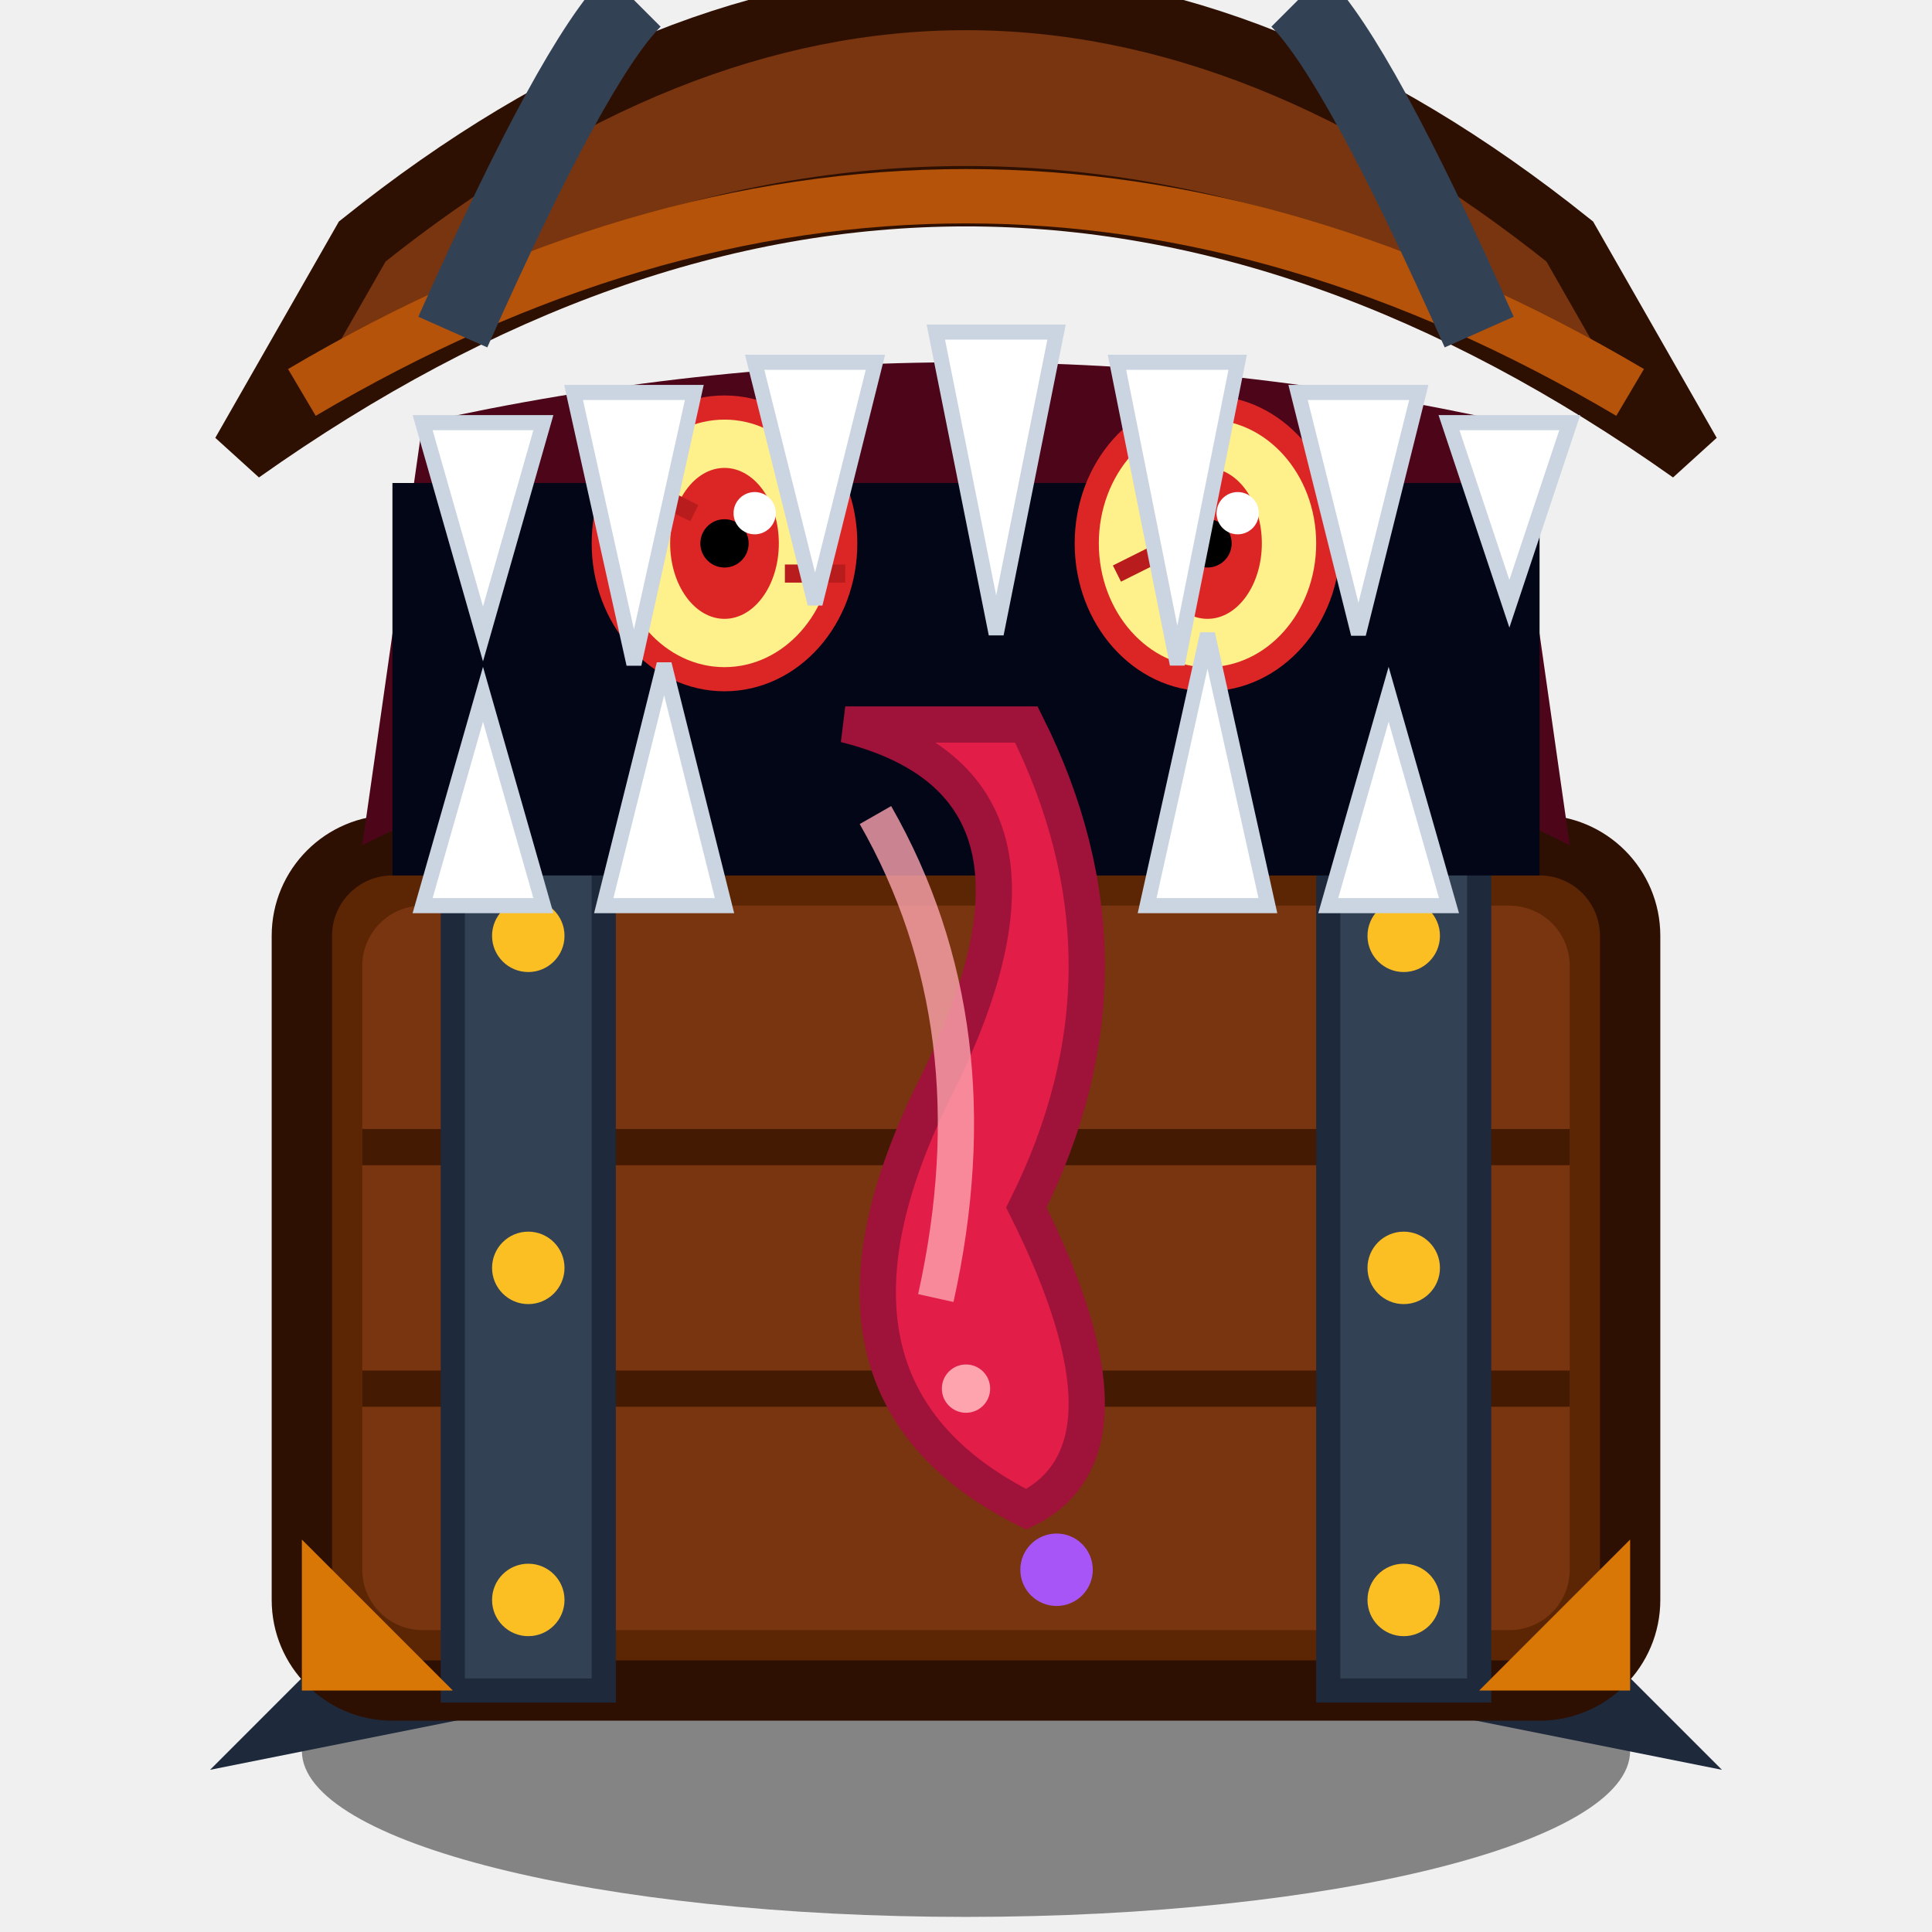
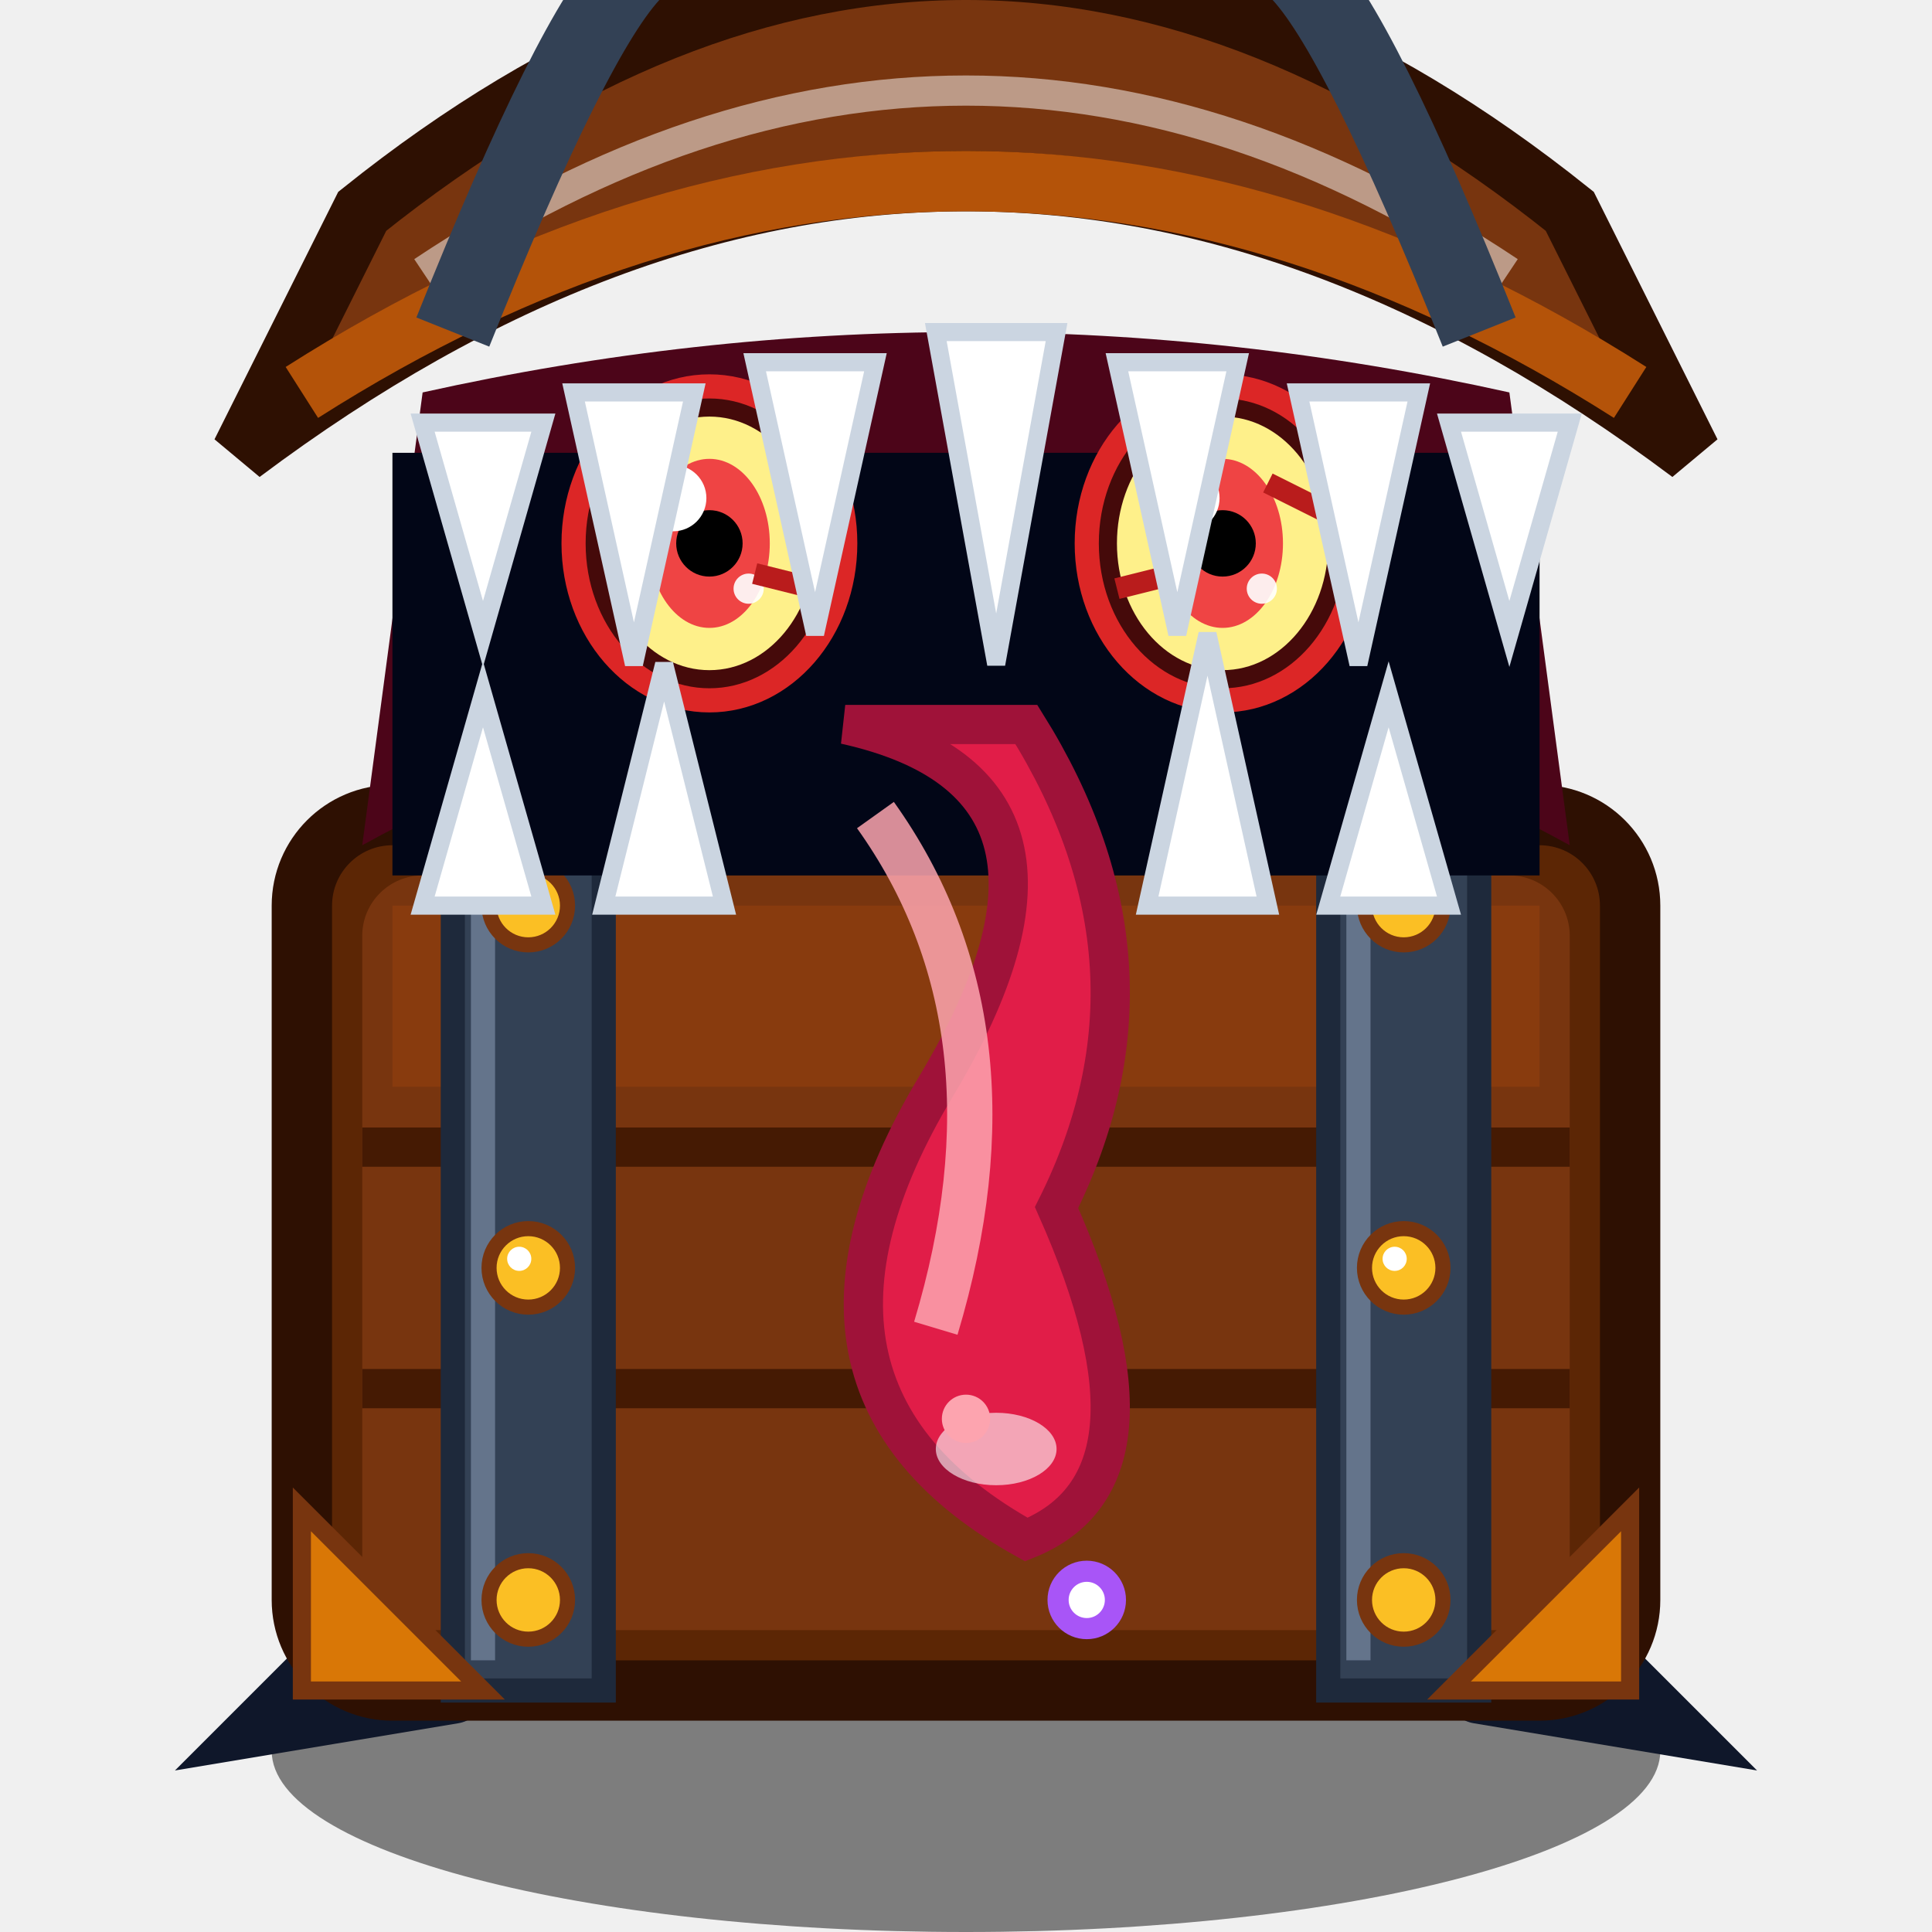
<svg xmlns="http://www.w3.org/2000/svg" viewBox="0 0 64 64" width="64" height="64">
-   <ellipse cx="32" cy="58" rx="22" ry="5.5" fill="rgba(0,0,0,0.45)" />
-   <path d="M14 53 L10 57 L15 56" stroke="#1e293b" stroke-width="2" fill="none" stroke-linecap="round" />
-   <path d="M50 53 L54 57 L49 56" stroke="#1e293b" stroke-width="2" fill="none" stroke-linecap="round" />
-   <rect x="10" y="28" width="44" height="28" rx="3" fill="#5c2605" stroke="#2e1002" stroke-width="2" />
-   <rect x="12" y="30" width="40" height="24" rx="2" fill="#78350f" />
-   <line x1="12" y1="38" x2="52" y2="38" stroke="#451a03" stroke-width="1.2" />
-   <line x1="12" y1="46" x2="52" y2="46" stroke="#451a03" stroke-width="1.2" />
-   <rect x="15" y="28" width="5" height="28" fill="#334155" stroke="#1e293b" stroke-width="0.8" />
-   <rect x="44" y="28" width="5" height="28" fill="#334155" stroke="#1e293b" stroke-width="0.8" />
-   <circle cx="17.5" cy="31" r="1.2" fill="#fbbf24" />
-   <circle cx="17.5" cy="42" r="1.2" fill="#fbbf24" />
-   <circle cx="17.5" cy="53" r="1.2" fill="#fbbf24" />
-   <circle cx="46.5" cy="31" r="1.2" fill="#fbbf24" />
-   <circle cx="46.5" cy="42" r="1.2" fill="#fbbf24" />
-   <circle cx="46.5" cy="53" r="1.2" fill="#fbbf24" />
-   <polygon points="10,51 10,56 15,56" fill="#d97706" />
-   <polygon points="54,51 54,56 49,56" fill="#d97706" />
-   <path d="M12 28 Q32 18 52 28 L50 14 Q32 10 14 14 Z" fill="#4c0519" />
-   <rect x="13" y="16" width="38" height="13" fill="#020617" />
-   <ellipse cx="24" cy="18" rx="4" ry="4.5" fill="#fef08a" stroke="#dc2626" stroke-width="0.8" />
-   <ellipse cx="24" cy="18" rx="1.8" ry="2.5" fill="#dc2626" />
-   <circle cx="24" cy="18" r="0.8" fill="#000000" />
-   <circle cx="25" cy="17" r="0.7" fill="#ffffff" />
-   <path d="M21 16 L23 17" stroke="#b91c1c" stroke-width="0.6" />
-   <path d="M26 19 L28 19" stroke="#b91c1c" stroke-width="0.6" />
-   <ellipse cx="40" cy="18" rx="4" ry="4.5" fill="#fef08a" stroke="#dc2626" stroke-width="0.8" />
-   <ellipse cx="40" cy="18" rx="1.8" ry="2.5" fill="#dc2626" />
-   <circle cx="40" cy="18" r="0.8" fill="#000000" />
-   <circle cx="41" cy="17" r="0.7" fill="#ffffff" />
-   <path d="M37 19 L39 18" stroke="#b91c1c" stroke-width="0.6" />
-   <path d="M8 15 Q32 -2 56 15 L52 8 Q32 -8 12 8 Z" fill="#78350f" stroke="#2e1002" stroke-width="2" />
-   <path d="M10 13 Q32 0 54 13" stroke="#b45309" stroke-width="1.8" fill="none" />
-   <path d="M15 11 Q19 2 21 0" stroke="#334155" stroke-width="2.5" fill="none" />
-   <path d="M49 11 Q45 2 43 0" stroke="#334155" stroke-width="2.5" fill="none" />
-   <polygon points="14,14 16,21 18,14" fill="#ffffff" stroke="#cbd5e1" stroke-width="0.5" />
-   <polygon points="19,13 21,22 23,13" fill="#ffffff" stroke="#cbd5e1" stroke-width="0.5" />
-   <polygon points="25,12 27,20 29,12" fill="#ffffff" stroke="#cbd5e1" stroke-width="0.5" />
-   <polygon points="31,11 33,21 35,11" fill="#ffffff" stroke="#cbd5e1" stroke-width="0.5" />
-   <polygon points="37,12 39,22 41,12" fill="#ffffff" stroke="#cbd5e1" stroke-width="0.5" />
-   <polygon points="43,13 45,21 47,13" fill="#ffffff" stroke="#cbd5e1" stroke-width="0.5" />
-   <polygon points="48,14 50,20 52,14" fill="#ffffff" stroke="#cbd5e1" stroke-width="0.5" />
-   <polygon points="14,30 16,23 18,30" fill="#ffffff" stroke="#cbd5e1" stroke-width="0.5" />
-   <polygon points="20,30 22,22 24,30" fill="#ffffff" stroke="#cbd5e1" stroke-width="0.5" />
-   <polygon points="38,30 40,21 42,30" fill="#ffffff" stroke="#cbd5e1" stroke-width="0.5" />
-   <polygon points="44,30 46,23 48,30" fill="#ffffff" stroke="#cbd5e1" stroke-width="0.5" />
-   <path d="M28 24 Q36 26 31 36 Q26 46 34 50 Q38 48 34 40 Q38 32 34 24 Z" fill="#e11d48" stroke="#9f1239" stroke-width="1.2" />
-   <path d="M29 27 Q33 34 31 43" stroke="#fda4af" stroke-width="1.2" fill="none" opacity="0.8" />
-   <circle cx="35" cy="52" r="1.2" fill="#a855f7" />
-   <circle cx="32" cy="46" r="0.8" fill="#fda4af" />
+   <ellipse cx="32" cy="58" rx="23" ry="6" fill="rgba(0,0,0,0.48)" />
+   <path d="M14 52 L9 57 L15 56" stroke="#0f172a" stroke-width="2.2" fill="none" stroke-linecap="round" />
+   <path d="M50 52 L55 57 L49 56" stroke="#0f172a" stroke-width="2.2" fill="none" stroke-linecap="round" />
+   <rect x="10" y="27" width="44" height="29" rx="3" fill="#5c2605" stroke="#2e1002" stroke-width="2" />
+   <rect x="12" y="29" width="40" height="25" rx="2" fill="#78350f" />
+   <rect x="13" y="30" width="38" height="6" fill="#92400e" opacity="0.6" />
+   <line x1="12" y1="38" x2="52" y2="38" stroke="#451a03" stroke-width="1.3" />
+   <line x1="12" y1="46" x2="52" y2="46" stroke="#451a03" stroke-width="1.3" />
+   <rect x="15" y="27" width="5" height="29" fill="#334155" stroke="#1e293b" stroke-width="0.8" />
+   <line x1="16" y1="28" x2="16" y2="55" stroke="#64748b" stroke-width="0.8" />
+   <rect x="44" y="27" width="5" height="29" fill="#334155" stroke="#1e293b" stroke-width="0.8" />
+   <line x1="45" y1="28" x2="45" y2="55" stroke="#64748b" stroke-width="0.8" />
+   <circle cx="17.5" cy="30" r="1.3" fill="#fbbf24" stroke="#78350f" stroke-width="0.5" />
+   <circle cx="17.2" cy="29.7" r="0.4" fill="#ffffff" />
+   <circle cx="17.5" cy="42" r="1.3" fill="#fbbf24" stroke="#78350f" stroke-width="0.5" />
+   <circle cx="17.2" cy="41.7" r="0.4" fill="#ffffff" />
+   <circle cx="17.5" cy="53" r="1.3" fill="#fbbf24" stroke="#78350f" stroke-width="0.5" />
+   <circle cx="46.5" cy="30" r="1.3" fill="#fbbf24" stroke="#78350f" stroke-width="0.5" />
+   <circle cx="46.2" cy="29.7" r="0.4" fill="#ffffff" />
+   <circle cx="46.5" cy="42" r="1.3" fill="#fbbf24" stroke="#78350f" stroke-width="0.5" />
+   <circle cx="46.2" cy="41.7" r="0.4" fill="#ffffff" />
+   <circle cx="46.5" cy="53" r="1.3" fill="#fbbf24" stroke="#78350f" stroke-width="0.5" />
+   <polygon points="10,50 10,56 16,56" fill="#d97706" stroke="#78350f" stroke-width="0.6" />
+   <polygon points="54,50 54,56 48,56" fill="#d97706" stroke="#78350f" stroke-width="0.6" />
+   <path d="M12 28 Q32 17 52 28 L50 13 Q32 9 14 13 Z" fill="#4c0519" />
+   <rect x="13" y="15" width="38" height="14" fill="#020617" />
+   <ellipse cx="23.5" cy="18" rx="4.5" ry="5.2" fill="#450a0a" stroke="#dc2626" stroke-width="0.8" />
+   <ellipse cx="23.5" cy="18" rx="3.5" ry="4.2" fill="#fef08a" />
+   <ellipse cx="23.5" cy="18" rx="2" ry="2.8" fill="#ef4444" />
+   <circle cx="23.5" cy="18" r="1.1" fill="#000000" />
+   <circle cx="22.3" cy="16.5" r="1.1" fill="#ffffff" />
+   <circle cx="24.8" cy="19.5" r="0.5" fill="#ffffff" opacity="0.9" />
+   <path d="M20 16 L22 17" stroke="#b91c1c" stroke-width="0.7" />
+   <path d="M25 19 L27 19.5" stroke="#b91c1c" stroke-width="0.7" />
+   <ellipse cx="40.5" cy="18" rx="4.5" ry="5.2" fill="#450a0a" stroke="#dc2626" stroke-width="0.8" />
+   <ellipse cx="40.5" cy="18" rx="3.5" ry="4.2" fill="#fef08a" />
+   <ellipse cx="40.5" cy="18" rx="2" ry="2.8" fill="#ef4444" />
+   <circle cx="40.5" cy="18" r="1.1" fill="#000000" />
+   <circle cx="39.3" cy="16.5" r="1.1" fill="#ffffff" />
+   <circle cx="41.8" cy="19.5" r="0.5" fill="#ffffff" opacity="0.9" />
+   <path d="M37 19.5 L39 19" stroke="#b91c1c" stroke-width="0.7" />
+   <path d="M42 16 L44 17" stroke="#b91c1c" stroke-width="0.7" />
+   <path d="M8 15 Q32 -3 56 15 L52 7 Q32 -9 12 7 Z" fill="#78350f" stroke="#2e1002" stroke-width="2" />
+   <path d="M10 13 Q32 -1 54 13" stroke="#b45309" stroke-width="2" fill="none" />
+   <path d="M14 9 Q32 -3 50 9" stroke="#ffffff" stroke-width="1" fill="none" opacity="0.5" />
+   <path d="M15 11 Q19 1 21 -1" stroke="#334155" stroke-width="2.6" fill="none" />
+   <path d="M49 11 Q45 1 43 -1" stroke="#334155" stroke-width="2.6" fill="none" />
+   <polygon points="14,14 16,21 18,14" fill="#ffffff" stroke="#cbd5e1" stroke-width="0.6" />
+   <polygon points="19,13 21,22 23,13" fill="#ffffff" stroke="#cbd5e1" stroke-width="0.6" />
+   <polygon points="25,12 27,21 29,12" fill="#ffffff" stroke="#cbd5e1" stroke-width="0.6" />
+   <polygon points="31,11 33,22 35,11" fill="#ffffff" stroke="#cbd5e1" stroke-width="0.6" />
+   <polygon points="37,12 39,21 41,12" fill="#ffffff" stroke="#cbd5e1" stroke-width="0.6" />
+   <polygon points="43,13 45,22 47,13" fill="#ffffff" stroke="#cbd5e1" stroke-width="0.6" />
+   <polygon points="48,14 50,21 52,14" fill="#ffffff" stroke="#cbd5e1" stroke-width="0.6" />
+   <polygon points="14,30 16,23 18,30" fill="#ffffff" stroke="#cbd5e1" stroke-width="0.6" />
+   <polygon points="20,30 22,22 24,30" fill="#ffffff" stroke="#cbd5e1" stroke-width="0.6" />
+   <polygon points="38,30 40,21 42,30" fill="#ffffff" stroke="#cbd5e1" stroke-width="0.6" />
+   <polygon points="44,30 46,23 48,30" fill="#ffffff" stroke="#cbd5e1" stroke-width="0.6" />
+   <path d="M28 24 Q37 26 31 36 Q25 46 34 51 Q39 49 35 40 Q39 32 34 24 Z" fill="#e11d48" stroke="#9f1239" stroke-width="1.3" />
+   <path d="M29 27 Q34 34 31 44" stroke="#fda4af" stroke-width="1.5" fill="none" opacity="0.85" />
+   <ellipse cx="33" cy="48" rx="2" ry="1.2" fill="#ffffff" opacity="0.6" />
+   <circle cx="36" cy="53" r="1.3" fill="#a855f7" />
+   <circle cx="36" cy="53" r="0.6" fill="#ffffff" />
+   <circle cx="32" cy="47" r="0.8" fill="#fda4af" />
</svg>
